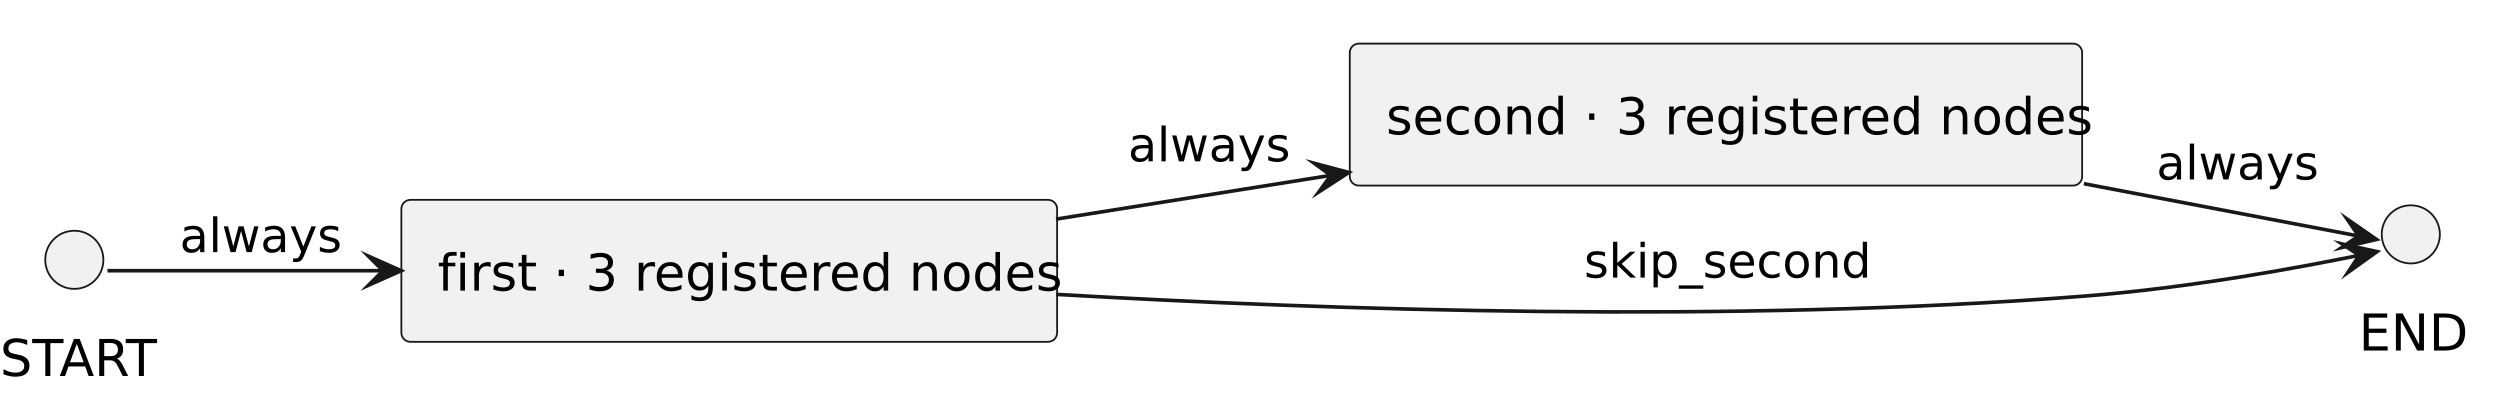
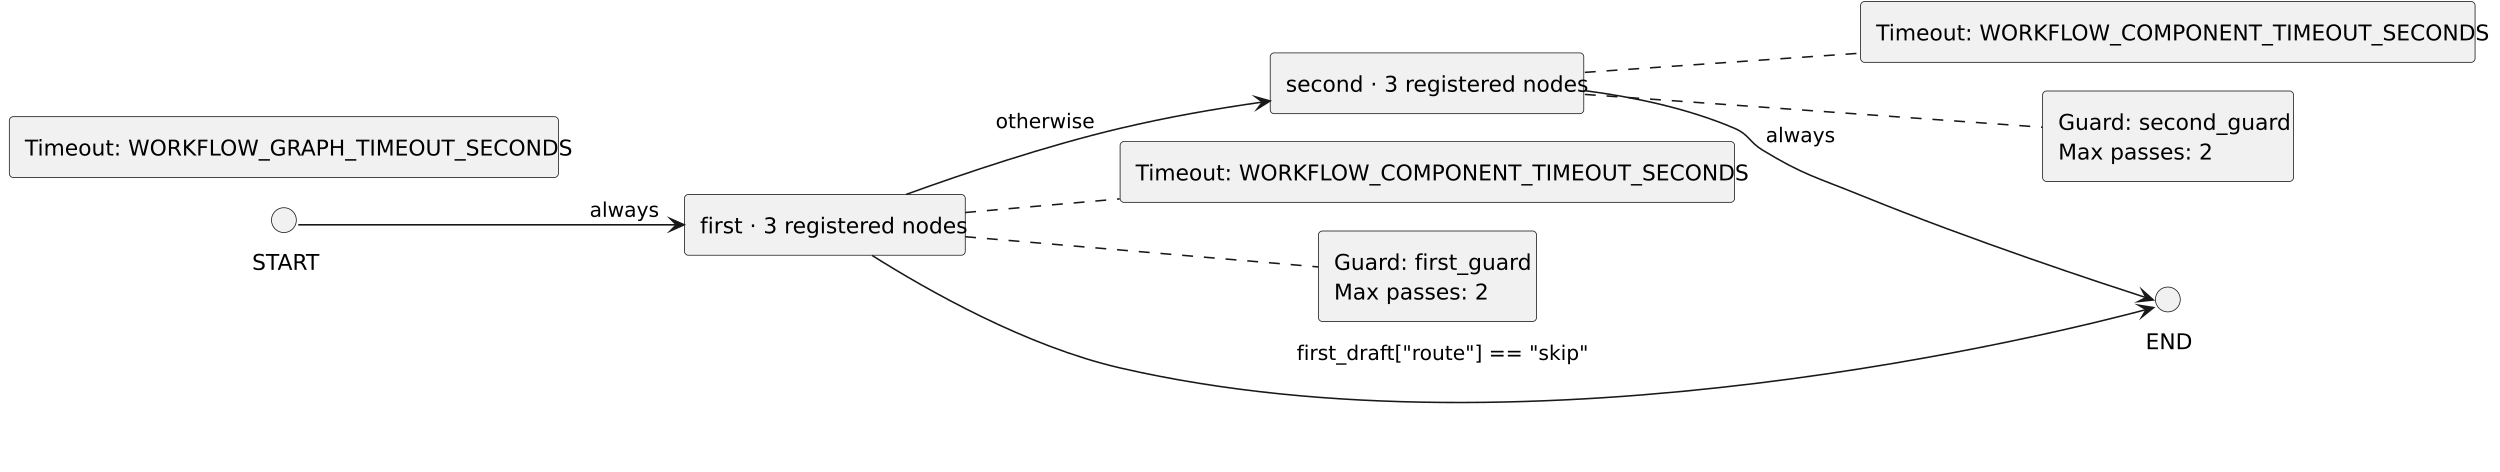
- <svg xmlns="http://www.w3.org/2000/svg" xmlns:xlink="http://www.w3.org/1999/xlink" version="1.1" data-diagram-type="DESCRIPTION" style="width:688px;height:110px;background:#FFFFFF;" width="688px" height="110px" viewBox="0 0 688 110" zoomAndPan="magnify" preserveAspectRatio="none" contentStyleType="text/css">
+ <svg xmlns="http://www.w3.org/2000/svg" xmlns:xlink="http://www.w3.org/1999/xlink" version="1.1" data-diagram-type="DESCRIPTION" style="width:1607px;height:303px;background:#FFFFFF;" width="1607px" height="303px" viewBox="0 0 1607 303" zoomAndPan="magnify" preserveAspectRatio="none" contentStyleType="text/css">
  <defs />
  <g font-family="DejaVu Sans, Liberation Sans, Arial, sans-serif" lengthAdjust="spacing">
    <g class="entity" data-qualified-name="n0" id="ent0001" data-source-line="5">
      <a target="_top" href="//github.com/gorban/api-agent/blob/_____switch_branch_____/demo/contrived/workflows/components/first.md.html" xlink:href="//github.com/gorban/api-agent/blob/_____switch_branch_____/demo/contrived/workflows/components/first.md.html" xlink:type="simple" xlink:actuate="onRequest" xlink:show="new" title="//github.com/gorban/api-agent/blob/_____switch_branch_____/demo/contrived/workflows/components/first.md.html" xlink:title="//github.com/gorban/api-agent/blob/_____switch_branch_____/demo/contrived/workflows/components/first.md.html">
-         <rect x="110.454" y="55" width="180.467" height="39.068" fill="#F1F1F1" style="stroke:#181818;stroke-width:0.5;" rx="2.5" ry="2.5" />
-         <text x="120.454" y="79.966" fill="#000" font-size="14" textLength="160.467">first · 3 registered nodes</text>
+         <rect x="440" y="125" width="180.467" height="39.068" fill="#F1F1F1" style="stroke:#181818;stroke-width:0.5;" rx="2.5" ry="2.5" />
+         <text x="450" y="149.966" fill="#000" font-size="14" textLength="160.467">first · 3 registered nodes</text>
      </a>
    </g>
    <g class="entity" data-qualified-name="n1" id="ent0002" data-source-line="6">
      <a target="_top" href="//github.com/gorban/api-agent/blob/_____switch_branch_____/demo/contrived/workflows/components/second.md.html" xlink:href="//github.com/gorban/api-agent/blob/_____switch_branch_____/demo/contrived/workflows/components/second.md.html" xlink:type="simple" xlink:actuate="onRequest" xlink:show="new" title="//github.com/gorban/api-agent/blob/_____switch_branch_____/demo/contrived/workflows/components/second.md.html" xlink:title="//github.com/gorban/api-agent/blob/_____switch_branch_____/demo/contrived/workflows/components/second.md.html">
-         <rect x="371.454" y="12" width="201.551" height="39.068" fill="#F1F1F1" style="stroke:#181818;stroke-width:0.5;" rx="2.5" ry="2.5" />
-         <text x="381.454" y="36.966" fill="#000" font-size="14" textLength="181.551">second · 3 registered nodes</text>
+         <rect x="816.5" y="34" width="201.551" height="39.068" fill="#F1F1F1" style="stroke:#181818;stroke-width:0.5;" rx="2.5" ry="2.5" />
+         <text x="826.5" y="58.966" fill="#000" font-size="14" textLength="181.551">second · 3 registered nodes</text>
      </a>
    </g>
-     <g class="entity" data-qualified-name="start" id="ent0003" data-source-line="7">
-       <ellipse cx="20.454" cy="71.5" rx="8" ry="8" fill="#F1F1F1" style="stroke:#181818;stroke-width:0.5;" />
-       <text x="0" y="103.466" fill="#000" font-size="14" textLength="40.908">START</text>
+     <g class="entity" data-qualified-name="timeout0" id="ent0003" data-source-line="7">
+       <a target="_top" href="//github.com/gorban/api-agent/blob/_____switch_branch_____/demo/.private_resources/diagrams/contracts/2604027eb0c68c41f586b261.md.html" xlink:href="//github.com/gorban/api-agent/blob/_____switch_branch_____/demo/.private_resources/diagrams/contracts/2604027eb0c68c41f586b261.md.html" xlink:type="simple" xlink:actuate="onRequest" xlink:show="new" title="//github.com/gorban/api-agent/blob/_____switch_branch_____/demo/.private_resources/diagrams/contracts/2604027eb0c68c41f586b261.md.html" xlink:title="//github.com/gorban/api-agent/blob/_____switch_branch_____/demo/.private_resources/diagrams/contracts/2604027eb0c68c41f586b261.md.html">
+         <rect x="6" y="75" width="352.933" height="39.068" fill="#F1F1F1" style="stroke:#181818;stroke-width:0.5;" rx="2.5" ry="2.5" />
+         <text x="16" y="99.966" fill="#000" font-size="14" textLength="332.933">Timeout: WORKFLOW_GRAPH_TIMEOUT_SECONDS</text>
+       </a>
    </g>
-     <g class="entity" data-qualified-name="end" id="ent0005" data-source-line="9">
-       <ellipse cx="663.454" cy="64.5" rx="8" ry="8" fill="#F1F1F1" style="stroke:#181818;stroke-width:0.5;" />
-       <text x="649.132" y="96.466" fill="#000" font-size="14" textLength="28.644">END</text>
+     <g class="entity" data-qualified-name="timeout1" id="ent0004" data-source-line="8">
+       <a target="_top" href="//github.com/gorban/api-agent/blob/_____switch_branch_____/demo/.private_resources/diagrams/contracts/6a81df3b797cc5b5d01faaf0.md.html" xlink:href="//github.com/gorban/api-agent/blob/_____switch_branch_____/demo/.private_resources/diagrams/contracts/6a81df3b797cc5b5d01faaf0.md.html" xlink:type="simple" xlink:actuate="onRequest" xlink:show="new" title="//github.com/gorban/api-agent/blob/_____switch_branch_____/demo/.private_resources/diagrams/contracts/6a81df3b797cc5b5d01faaf0.md.html" xlink:title="//github.com/gorban/api-agent/blob/_____switch_branch_____/demo/.private_resources/diagrams/contracts/6a81df3b797cc5b5d01faaf0.md.html">
+         <rect x="720" y="91" width="394.974" height="39.068" fill="#F1F1F1" style="stroke:#181818;stroke-width:0.5;" rx="2.5" ry="2.5" />
+         <text x="730" y="115.966" fill="#000" font-size="14" textLength="374.974">Timeout: WORKFLOW_COMPONENT_TIMEOUT_SECONDS</text>
+       </a>
    </g>
-     <g class="link" data-entity-1="ent0003" data-entity-2="ent0001" id="lnk4" data-link-type="dependency">
-       <polygon points="110.401,74.5,101.401,70.5,105.401,74.5,101.401,78.5,110.401,74.5" fill="#181818" style="stroke:#181818;stroke-width:1;stroke-linejoin:miter;stroke-miterlimit:10;" />
-       <path d="M29.565,74.5 C44.391,74.5 72.391,74.5 105.401,74.5" style="stroke:#181818;stroke-width:1;" fill="none" />
-       <text x="49.454" y="69.397" fill="#000" font-size="13" textLength="41.015">always</text>
+     <g class="entity" data-qualified-name="timeout2" id="ent0006" data-source-line="10">
+       <a target="_top" href="//github.com/gorban/api-agent/blob/_____switch_branch_____/demo/.private_resources/diagrams/contracts/7664e191475b515a9f64e8f6.md.html" xlink:href="//github.com/gorban/api-agent/blob/_____switch_branch_____/demo/.private_resources/diagrams/contracts/7664e191475b515a9f64e8f6.md.html" xlink:type="simple" xlink:actuate="onRequest" xlink:show="new" title="//github.com/gorban/api-agent/blob/_____switch_branch_____/demo/.private_resources/diagrams/contracts/7664e191475b515a9f64e8f6.md.html" xlink:title="//github.com/gorban/api-agent/blob/_____switch_branch_____/demo/.private_resources/diagrams/contracts/7664e191475b515a9f64e8f6.md.html">
+         <rect x="1196" y="1" width="394.974" height="39.068" fill="#F1F1F1" style="stroke:#181818;stroke-width:0.5;" rx="2.5" ry="2.5" />
+         <text x="1206" y="25.966" fill="#000" font-size="14" textLength="374.974">Timeout: WORKFLOW_COMPONENT_TIMEOUT_SECONDS</text>
+       </a>
    </g>
-     <g class="link" data-entity-1="ent0001" data-entity-2="ent0005" id="lnk6" data-link-type="dependency">
-       <polygon points="654.161,69.249,644.542,67.133,649.263,70.251,646.146,74.971,654.161,69.249" fill="#181818" style="stroke:#181818;stroke-width:1;stroke-linejoin:miter;stroke-miterlimit:10;" />
-       <path d="M290.666,81.012 C366.113,85.362 477.017,89.039 573.454,81.5 C603.394,79.16 633.588,73.457 649.263,70.251" style="stroke:#181818;stroke-width:1;" fill="none" />
-       <text x="435.954" y="76.397" fill="#000" font-size="13" textLength="73.983">skip_second</text>
+     <g class="entity" data-qualified-name="control3" id="ent0008" data-source-line="12">
+       <a target="_top" href="//github.com/gorban/api-agent/blob/_____switch_branch_____/demo/contrived/workflows/components/first.md.html" xlink:href="//github.com/gorban/api-agent/blob/_____switch_branch_____/demo/contrived/workflows/components/first.md.html" xlink:type="simple" xlink:actuate="onRequest" xlink:show="new" title="//github.com/gorban/api-agent/blob/_____switch_branch_____/demo/contrived/workflows/components/first.md.html" xlink:title="//github.com/gorban/api-agent/blob/_____switch_branch_____/demo/contrived/workflows/components/first.md.html">
+         <rect x="847.5" y="148.5" width="140.176" height="58.136" fill="#F1F1F1" style="stroke:#181818;stroke-width:0.5;" rx="2.5" ry="2.5" />
+         <text x="857.5" y="173.466" fill="#000" font-size="14" textLength="120.176">Guard: first_guard</text>
+         <text x="857.5" y="192.534" fill="#000" font-size="14" textLength="91.476">Max passes: 2</text>
+       </a>
    </g>
-     <g class="link" data-entity-1="ent0001" data-entity-2="ent0002" id="lnk7" data-link-type="dependency">
-       <polygon points="371.192,47.468,361.675,44.933,366.254,48.254,362.933,52.833,371.192,47.468" fill="#181818" style="stroke:#181818;stroke-width:1;stroke-linejoin:miter;stroke-miterlimit:10;" />
-       <path d="M290.61,60.301 C316.416,56.191 339.819,52.464 366.254,48.254" style="stroke:#181818;stroke-width:1;" fill="none" />
-       <text x="310.454" y="44.397" fill="#000" font-size="13" textLength="41.015">always</text>
+     <g class="entity" data-qualified-name="control4" id="ent0010" data-source-line="14">
+       <a target="_top" href="//github.com/gorban/api-agent/blob/_____switch_branch_____/demo/contrived/workflows/components/second.md.html" xlink:href="//github.com/gorban/api-agent/blob/_____switch_branch_____/demo/contrived/workflows/components/second.md.html" xlink:type="simple" xlink:actuate="onRequest" xlink:show="new" title="//github.com/gorban/api-agent/blob/_____switch_branch_____/demo/contrived/workflows/components/second.md.html" xlink:title="//github.com/gorban/api-agent/blob/_____switch_branch_____/demo/contrived/workflows/components/second.md.html">
+         <rect x="1313" y="58.5" width="161.259" height="58.136" fill="#F1F1F1" style="stroke:#181818;stroke-width:0.5;" rx="2.5" ry="2.5" />
+         <text x="1323" y="83.466" fill="#000" font-size="14" textLength="141.259">Guard: second_guard</text>
+         <text x="1323" y="102.534" fill="#000" font-size="14" textLength="91.476">Max passes: 2</text>
+       </a>
    </g>
-     <g class="link" data-entity-1="ent0002" data-entity-2="ent0005" id="lnk8" data-link-type="dependency">
-       <polygon points="654.004,65.891,645.912,60.277,649.093,64.955,644.415,68.136,654.004,65.891" fill="#181818" style="stroke:#181818;stroke-width:1;stroke-linejoin:miter;stroke-miterlimit:10;" />
-       <path d="M573.488,50.554 C606.781,56.896 634.243,62.127 649.093,64.955" style="stroke:#181818;stroke-width:1;" fill="none" />
-       <text x="593.454" y="49.397" fill="#000" font-size="13" textLength="41.015">always</text>
+     <g class="entity" data-qualified-name="start" id="ent0012" data-source-line="16">
+       <ellipse cx="182.5" cy="141.5" rx="8" ry="8" fill="#F1F1F1" style="stroke:#181818;stroke-width:0.5;" />
+       <text x="162.046" y="173.466" fill="#000" font-size="14" textLength="40.908">START</text>
+     </g>
+     <g class="entity" data-qualified-name="end" id="ent0014" data-source-line="18">
+       <ellipse cx="1393.5" cy="192.5" rx="8" ry="8" fill="#F1F1F1" style="stroke:#181818;stroke-width:0.5;" />
+       <text x="1379.178" y="224.466" fill="#000" font-size="14" textLength="28.644">END</text>
+     </g>
+     <g class="link" data-entity-1="ent0001" data-entity-2="ent0004" id="lnk5" data-link-type="association">
+       <path d="M620.41,136.614 C650.326,133.976 684.957,130.921 719.762,127.852" style="stroke:#181818;stroke-width:1;stroke-dasharray:7,7;" fill="none" />
+     </g>
+     <g class="link" data-entity-1="ent0002" data-entity-2="ent0006" id="lnk7" data-link-type="association">
+       <path d="M1018.733,46.522 C1070.218,42.937 1134.793,38.442 1195.715,34.2" style="stroke:#181818;stroke-width:1;stroke-dasharray:7,7;" fill="none" />
+     </g>
+     <g class="link" data-entity-1="ent0001" data-entity-2="ent0008" id="lnk9" data-link-type="association">
+       <path d="M620.41,152.154 C689.584,158.075 783.968,166.155 847.413,171.586" style="stroke:#181818;stroke-width:1;stroke-dasharray:7,7;" fill="none" />
+     </g>
+     <g class="link" data-entity-1="ent0002" data-entity-2="ent0010" id="lnk11" data-link-type="association">
+       <path d="M1018.733,60.69 C1106.352,66.975 1231.884,75.979 1312.805,81.783" style="stroke:#181818;stroke-width:1;stroke-dasharray:7,7;" fill="none" />
+     </g>
+     <g class="link" data-entity-1="ent0012" data-entity-2="ent0001" id="lnk13" data-link-type="dependency">
+       <polygon points="439.766,144.5,430.766,140.5,434.766,144.5,430.766,148.5,439.766,144.5" fill="#181818" style="stroke:#181818;stroke-width:1;stroke-linejoin:miter;stroke-miterlimit:10;" />
+       <path d="M191.7,144.5 C224.86,144.5 346.477,144.5 434.766,144.5" style="stroke:#181818;stroke-width:1;" fill="none" />
+       <text x="379" y="139.397" fill="#000" font-size="13" textLength="41.015">always</text>
+     </g>
+     <g class="link" data-entity-1="ent0001" data-entity-2="ent0014" id="lnk15" data-link-type="dependency">
+       <polygon points="1384.363,197.718,1374.637,196.17,1379.532,199.005,1376.696,203.9,1384.363,197.718" fill="#181818" style="stroke:#181818;stroke-width:1;stroke-linejoin:miter;stroke-miterlimit:10;" />
+       <path d="M560.507,164.155 C596.411,186.781 659.724,222.609 720,236.5 C986.719,297.968 1322.892,214.096 1379.532,199.005" style="stroke:#181818;stroke-width:1;" fill="none" />
+       <text x="833.5" y="231.397" fill="#000" font-size="13" textLength="168.922">first_draft["route"] == "skip"</text>
+     </g>
+     <g class="link" data-entity-1="ent0001" data-entity-2="ent0002" id="lnk16" data-link-type="dependency">
+       <polygon points="816.414,64.912,806.939,62.225,811.465,65.619,808.071,70.145,816.414,64.912" fill="#181818" style="stroke:#181818;stroke-width:1;stroke-linejoin:miter;stroke-miterlimit:10;" />
+       <path d="M582.464,124.977 C620.088,111.356 672.61,93.684 720,82.5 C751.045,75.174 780.36,70.063 811.465,65.619" style="stroke:#181818;stroke-width:1;" fill="none" />
+       <text x="640" y="82.397" fill="#000" font-size="13" textLength="60.424">otherwise</text>
+     </g>
+     <g class="link" data-entity-1="ent0002" data-entity-2="ent0014" id="lnk17" data-link-type="dependency">
+       <polygon points="1384.164,192.827,1376.829,186.254,1379.406,191.29,1374.37,193.867,1384.164,192.827" fill="#181818" style="stroke:#181818;stroke-width:1;stroke-linejoin:miter;stroke-miterlimit:10;" />
+       <path d="M1018.661,58.275 C1050.414,62.394 1085.033,69.696 1115,82.5 C1124.32,86.482 1124.34,91.235 1133,96.5 C1159.339,112.512 1167.453,113.872 1196,125.5 C1267.773,154.735 1352.105,182.471 1379.406,191.29" style="stroke:#181818;stroke-width:1;" fill="none" />
+       <text x="1135" y="91.397" fill="#000" font-size="13" textLength="41.015">always</text>
    </g>
  </g>
</svg>
